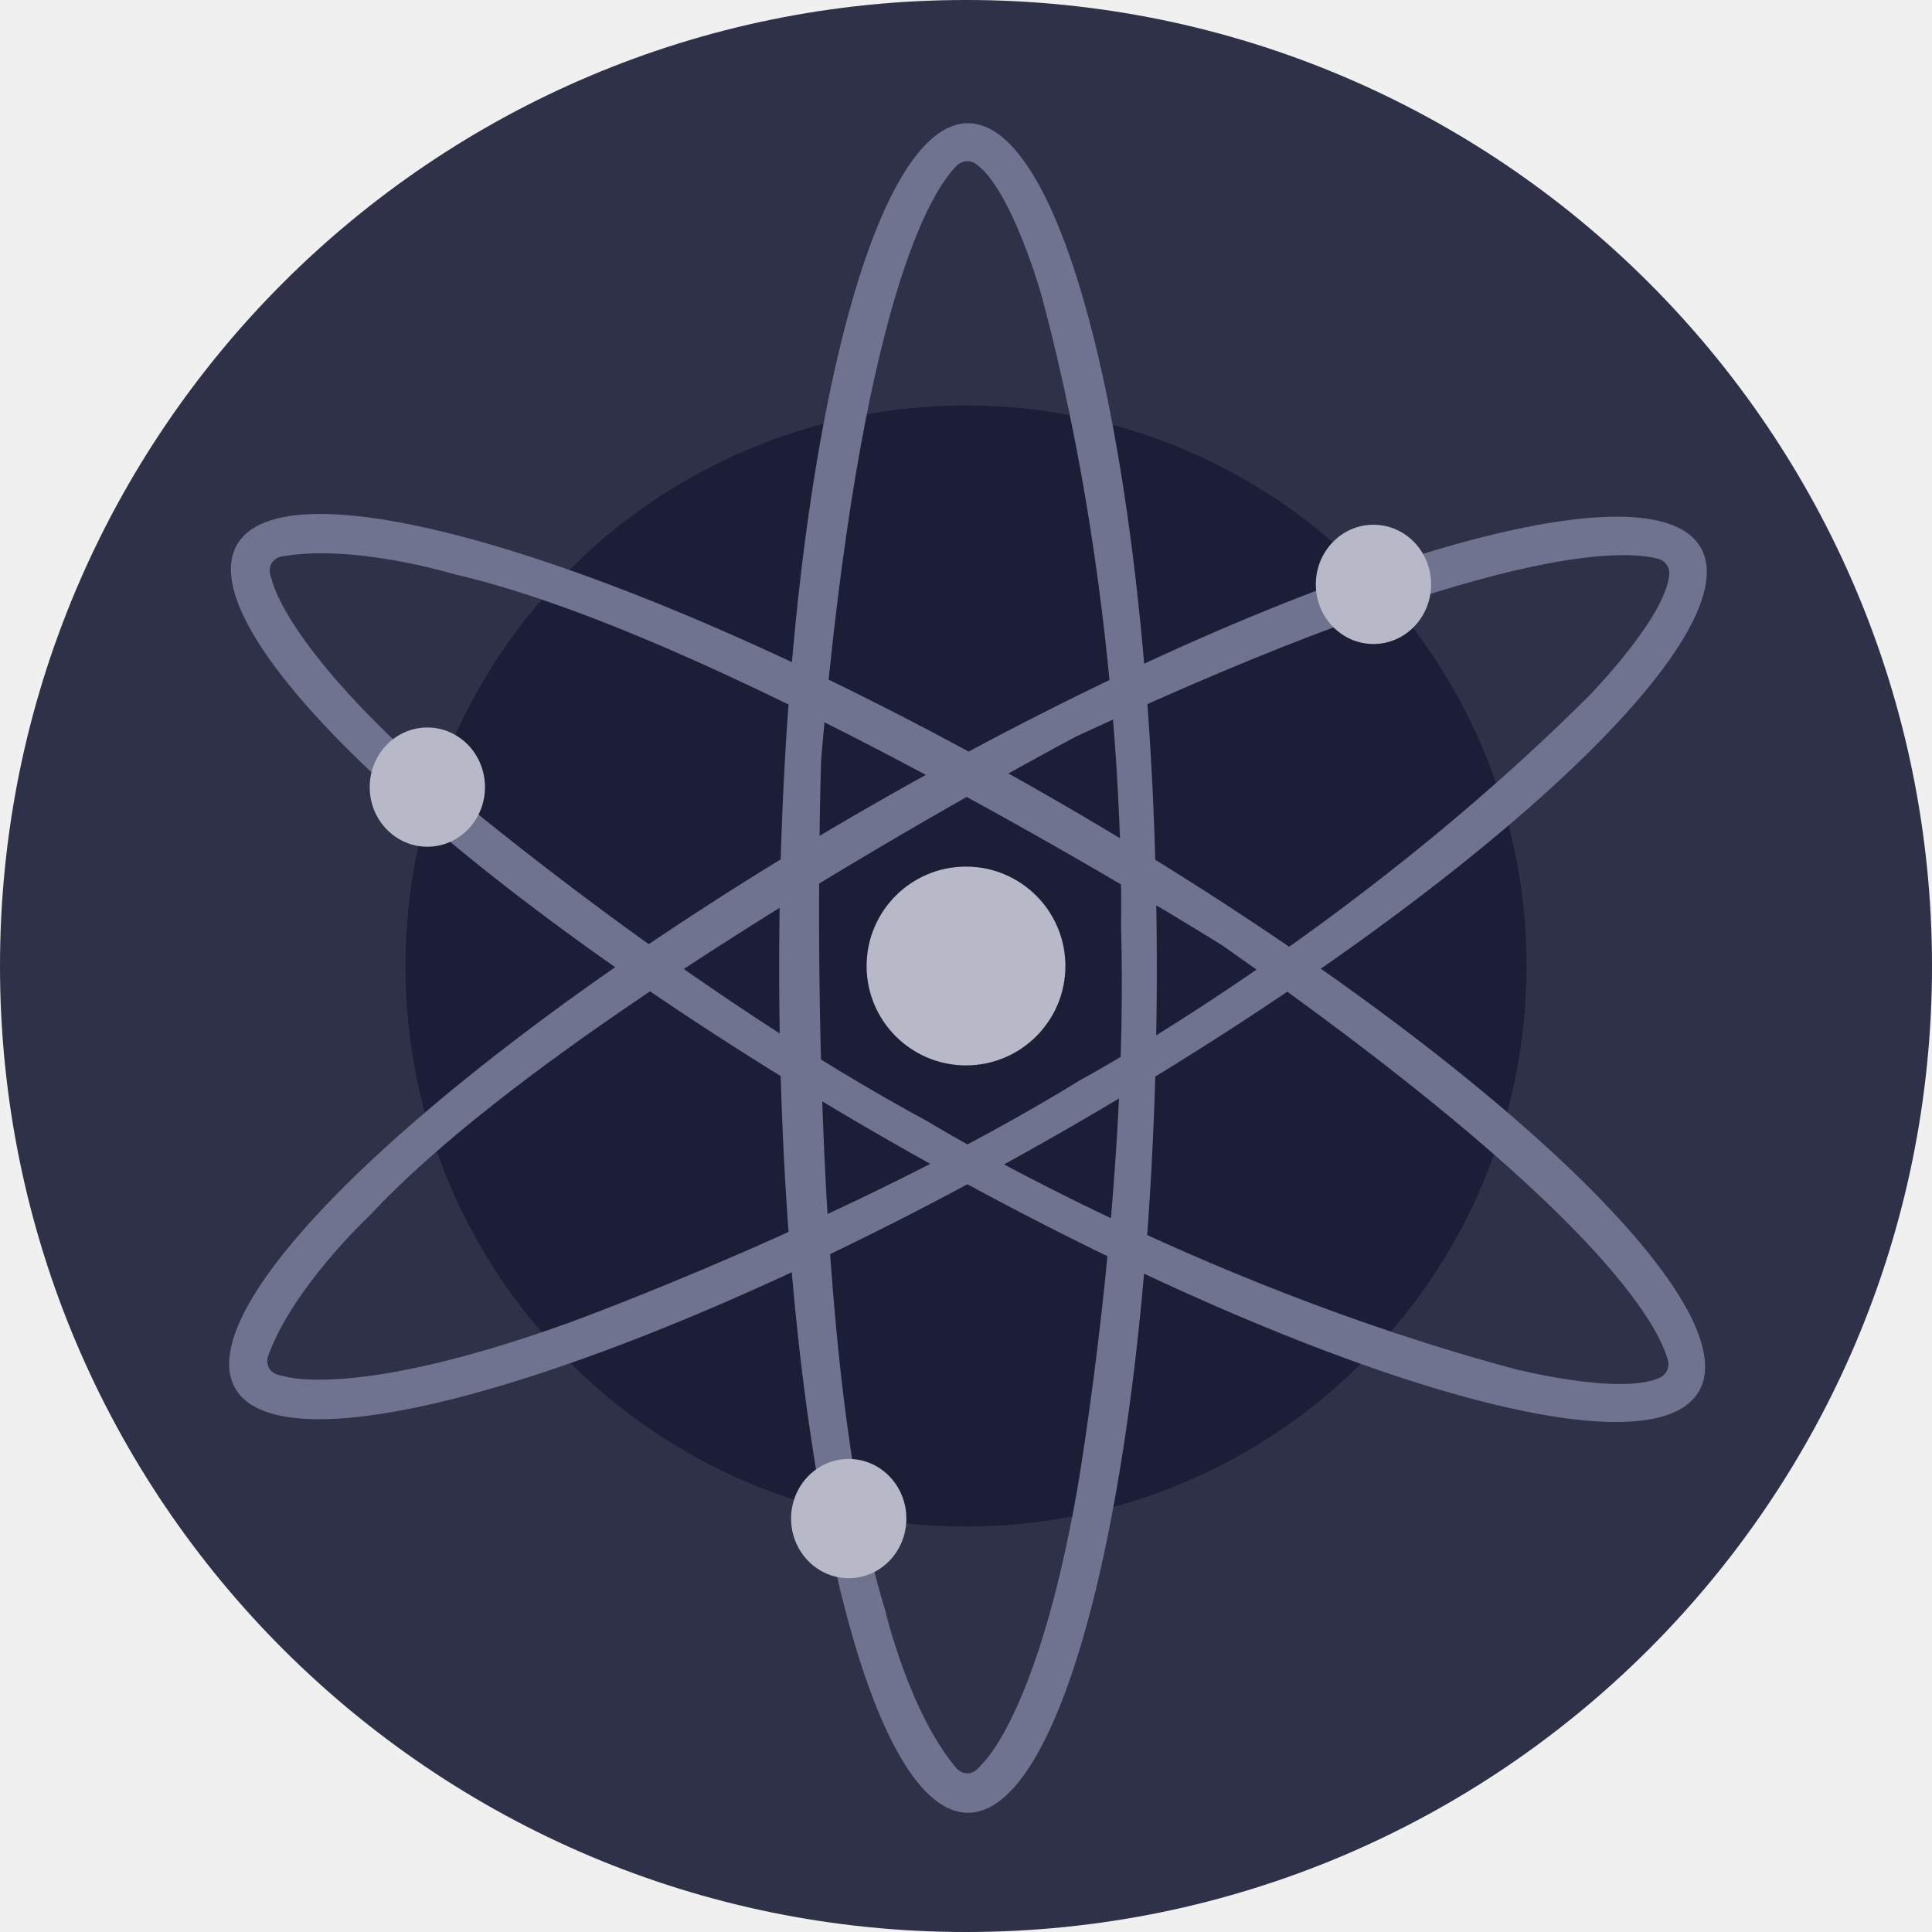
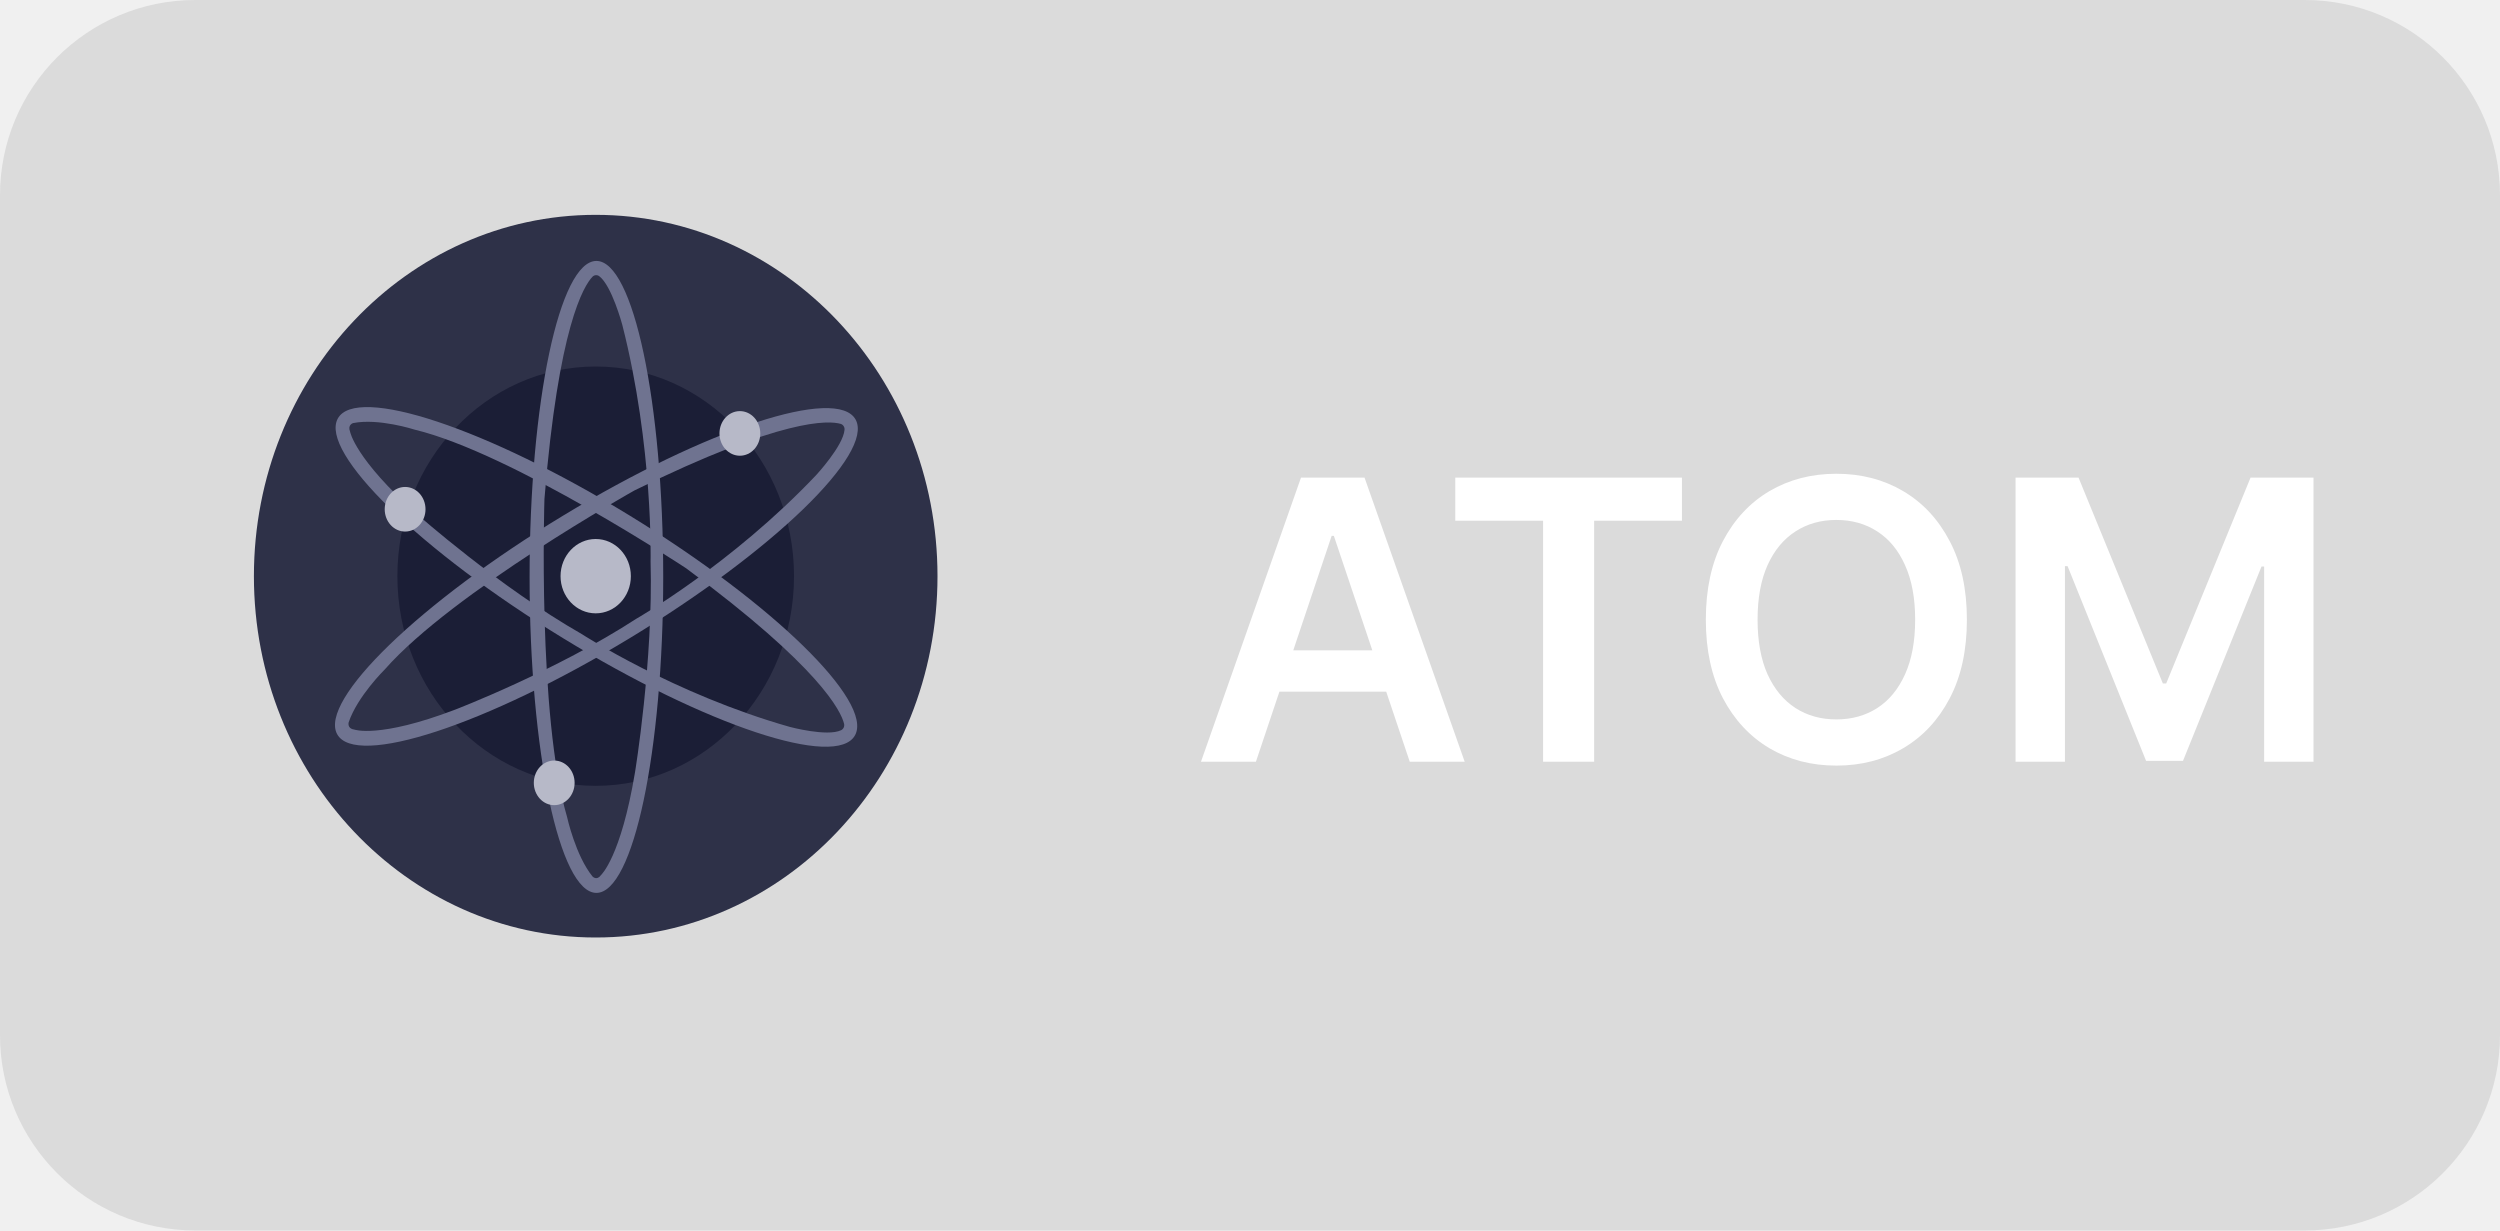
- <svg xmlns="http://www.w3.org/2000/svg" id="Layer_1" data-name="Layer 1" viewBox="0 0 2500 2500">
-   <circle cx="1250" cy="1250" r="1250" style="fill:#2e3148" />
-   <circle cx="1250" cy="1250" r="725.31" style="fill:#1b1e36" />
-   <path d="M1252.57,159.47c-134.93,0-244.34,489.4-244.34,1093.11s109.41,1093.11,244.34,1093.11,244.34-489.4,244.34-1093.11S1387.5,159.47,1252.57,159.47ZM1269.44,2284c-15.43,20.58-30.86,5.14-30.86,5.14-62.14-72-93.21-205.76-93.21-205.76-108.69-349.79-82.82-1100.82-82.82-1100.82,51.08-596.24,144-737.09,175.62-768.36a19.29,19.29,0,0,1,24.74-2c45.88,32.51,84.36,168.47,84.36,168.47,113.63,421.81,103.34,817.9,103.34,817.9,10.29,344.65-56.94,730.45-56.94,730.45C1341.92,2222.22,1269.44,2284,1269.44,2284Z" style="fill:#6f7390" />
-   <path d="M2200.72,708.59c-67.18-117.08-546.09,31.58-1070,332s-893.47,638.89-826.34,755.92,546.09-31.58,1070-332,893.47-638.89,826.34-755.92h0ZM366.36,1780.45c-25.72-3.24-19.91-24.38-19.91-24.38C378,1666.36,478.4,1572.84,478.4,1572.84c249.43-268.36,913.79-619.65,913.79-619.65,542.54-252.42,711.06-241.77,753.81-230a19.29,19.29,0,0,1,14,20.58c-5.14,56-104.17,157-104.17,157C1746.71,1209.36,1398,1397.58,1398,1397.58c-293.83,180.5-661.93,314.09-661.93,314.09-280.09,100.93-369.7,68.78-369.7,68.78h0Z" style="fill:#6f7390" />
-   <path d="M2198.35,1800.41c67.7-116.77-300.93-456.79-823-759.47S374.43,587.76,306.79,704.73s300.93,456.79,823.3,759.47S2130.71,1917.39,2198.35,1800.41ZM351.65,749.85c-10-23.71,11.11-29.42,11.11-29.42C456.22,702.78,587.5,743,587.5,743c357.15,81.33,994,480.25,994,480.25,490.33,343.11,565.53,494.24,576.8,537.14a19.29,19.29,0,0,1-10.7,22.43c-51.13,23.41-188.07-11.47-188.07-11.47-422.07-113.17-759.62-320.52-759.62-320.52-303.29-163.58-603.19-415.28-603.19-415.28-227.88-191.87-245-285.44-245-285.44Z" style="fill:#6f7390" />
-   <circle cx="1250" cy="1250" r="128.6" style="fill:#b7b9c8" />
-   <ellipse cx="1777.26" cy="756.17" rx="74.59" ry="77.16" style="fill:#b7b9c8" />
-   <ellipse cx="552.98" cy="1018.52" rx="74.59" ry="77.16" style="fill:#b7b9c8" />
-   <ellipse cx="1098.25" cy="1965.02" rx="74.59" ry="77.16" style="fill:#b7b9c8" />
+ <svg xmlns="http://www.w3.org/2000/svg" width="128" height="63" viewBox="0 0 128 63" fill="none">
+   <g clip-path="url(#clip0_1_37)">
+     <path d="M118 0H10C4.477 0 0 4.477 0 10V53C0 58.523 4.477 63 10 63H118C123.523 63 128 58.523 128 53V10C128 4.477 123.523 0 118 0Z" fill="#3C3D3F" fill-opacity="0.12" />
+     <path d="M64.303 39H61.49L66.611 24.454H69.864L74.992 39H72.179L68.294 27.438H68.18L64.303 39ZM64.395 33.297H72.065V35.413H64.395V33.297ZM74.51 26.663V24.454H86.115V26.663H81.62V39H79.006V26.663H74.51ZM100.705 31.727C100.705 33.294 100.412 34.637 99.825 35.754C99.242 36.867 98.447 37.719 97.438 38.311C96.434 38.903 95.296 39.199 94.022 39.199C92.748 39.199 91.607 38.903 90.599 38.311C89.595 37.715 88.799 36.86 88.212 35.747C87.63 34.63 87.339 33.29 87.339 31.727C87.339 30.16 87.63 28.82 88.212 27.707C88.799 26.59 89.595 25.735 90.599 25.143C91.607 24.552 92.748 24.256 94.022 24.256C95.296 24.256 96.434 24.552 97.438 25.143C98.447 25.735 99.242 26.59 99.825 27.707C100.412 28.82 100.705 30.16 100.705 31.727ZM98.056 31.727C98.056 30.624 97.883 29.694 97.538 28.936C97.197 28.174 96.723 27.599 96.117 27.21C95.511 26.817 94.813 26.621 94.022 26.621C93.231 26.621 92.533 26.817 91.927 27.21C91.321 27.599 90.845 28.174 90.499 28.936C90.158 29.694 89.988 30.624 89.988 31.727C89.988 32.831 90.158 33.763 90.499 34.526C90.845 35.283 91.321 35.858 91.927 36.251C92.533 36.64 93.231 36.834 94.022 36.834C94.813 36.834 95.511 36.64 96.117 36.251C96.723 35.858 97.197 35.283 97.538 34.526C97.883 33.763 98.056 32.831 98.056 31.727ZM103.196 24.454H106.421L110.739 34.994H110.909L115.228 24.454H118.452V39H115.924V29.007H115.789L111.769 38.957H109.88L105.86 28.986H105.725V39H103.196V24.454Z" fill="white" />
+     <g clip-path="url(#clip1_1_37)">
+       <path d="M30.5 48C40.165 48 48 39.717 48 29.5C48 19.283 40.165 11 30.5 11C20.835 11 13 19.283 13 29.5C13 39.717 20.835 48 30.5 48Z" fill="#2E3148" />
+       <path d="M30.5 40.235C36.108 40.235 40.654 35.428 40.654 29.5C40.654 23.572 36.108 18.765 30.5 18.765C24.892 18.765 20.346 23.572 20.346 29.5C20.346 35.428 24.892 40.235 30.5 40.235Z" fill="#1B1E36" />
+       <path d="M30.536 13.36C28.647 13.36 27.115 20.603 27.115 29.538C27.115 38.473 28.647 45.716 30.536 45.716C32.425 45.716 33.957 38.473 33.957 29.538C33.957 20.603 32.425 13.36 30.536 13.36ZM30.772 44.803C30.556 45.108 30.34 44.879 30.34 44.879C29.47 43.814 29.035 41.834 29.035 41.834C27.514 36.657 27.876 25.542 27.876 25.542C28.591 16.718 29.892 14.633 30.334 14.17C30.38 14.123 30.439 14.094 30.503 14.089C30.566 14.083 30.629 14.102 30.681 14.141C31.323 14.622 31.862 16.634 31.862 16.634C33.453 22.877 33.309 28.739 33.309 28.739C33.453 33.84 32.511 39.55 32.511 39.55C31.787 43.889 30.772 44.803 30.772 44.803Z" fill="#6F7390" />
+       <path d="M43.81 21.487C42.87 19.754 36.165 21.954 28.83 26.401C21.495 30.847 16.322 35.856 17.261 37.588C18.201 39.32 24.907 37.121 32.241 32.675C39.576 28.229 44.75 23.219 43.81 21.487ZM18.129 37.351C17.769 37.303 17.85 36.99 17.85 36.99C18.292 35.662 19.698 34.278 19.698 34.278C23.19 30.306 32.491 25.107 32.491 25.107C40.086 21.371 42.446 21.529 43.044 21.703C43.105 21.721 43.159 21.762 43.195 21.818C43.231 21.873 43.247 21.941 43.24 22.008C43.168 22.837 41.782 24.331 41.782 24.331C37.454 28.898 32.572 31.684 32.572 31.684C28.458 34.356 23.305 36.333 23.305 36.333C19.384 37.827 18.129 37.351 18.129 37.351H18.129Z" fill="#6F7390" />
+       <path d="M43.777 37.646C44.725 35.918 39.564 30.886 32.255 26.406C24.946 21.926 18.242 19.699 17.295 21.43C16.348 23.161 21.508 28.191 28.821 32.67C36.134 37.15 42.83 39.377 43.777 37.646ZM17.923 22.098C17.783 21.747 18.079 21.662 18.079 21.662C19.387 21.401 21.225 21.996 21.225 21.996C26.225 23.2 35.141 29.104 35.141 29.104C42.006 34.182 43.058 36.419 43.216 37.054C43.232 37.119 43.226 37.188 43.199 37.249C43.171 37.309 43.124 37.358 43.066 37.386C42.351 37.732 40.433 37.216 40.433 37.216C34.524 35.541 29.799 32.472 29.799 32.472C25.553 30.051 21.354 26.326 21.354 26.326C18.164 23.486 17.924 22.102 17.924 22.102L17.923 22.098Z" fill="#6F7390" />
+       <path d="M30.5 31.403C31.494 31.403 32.3 30.551 32.3 29.5C32.3 28.449 31.494 27.597 30.5 27.597C29.506 27.597 28.7 28.449 28.7 29.5C28.7 30.551 29.506 31.403 30.5 31.403Z" fill="#B7B9C8" />
+       <path d="M37.882 23.333C38.458 23.333 38.926 22.822 38.926 22.191C38.926 21.561 38.458 21.049 37.882 21.049C37.305 21.049 36.837 21.561 36.837 22.191C36.837 22.822 37.305 23.333 37.882 23.333Z" fill="#B7B9C8" />
+       <path d="M20.742 27.216C21.318 27.216 21.786 26.705 21.786 26.074C21.786 25.443 21.318 24.932 20.742 24.932C20.165 24.932 19.697 25.443 19.697 26.074C19.697 26.705 20.165 27.216 20.742 27.216Z" fill="#B7B9C8" />
+       <path d="M28.375 41.224C28.952 41.224 29.42 40.713 29.42 40.082C29.42 39.452 28.952 38.94 28.375 38.94C27.799 38.94 27.331 39.452 27.331 40.082C27.331 40.713 27.799 41.224 28.375 41.224Z" fill="#B7B9C8" />
+     </g>
+   </g>
+   <defs>
+     <clipPath id="clip0_1_37">
+       <rect width="128" height="63" fill="white" />
+     </clipPath>
+     <clipPath id="clip1_1_37">
+       <rect width="35" height="37" fill="white" transform="translate(13 11)" />
+     </clipPath>
+   </defs>
</svg>
